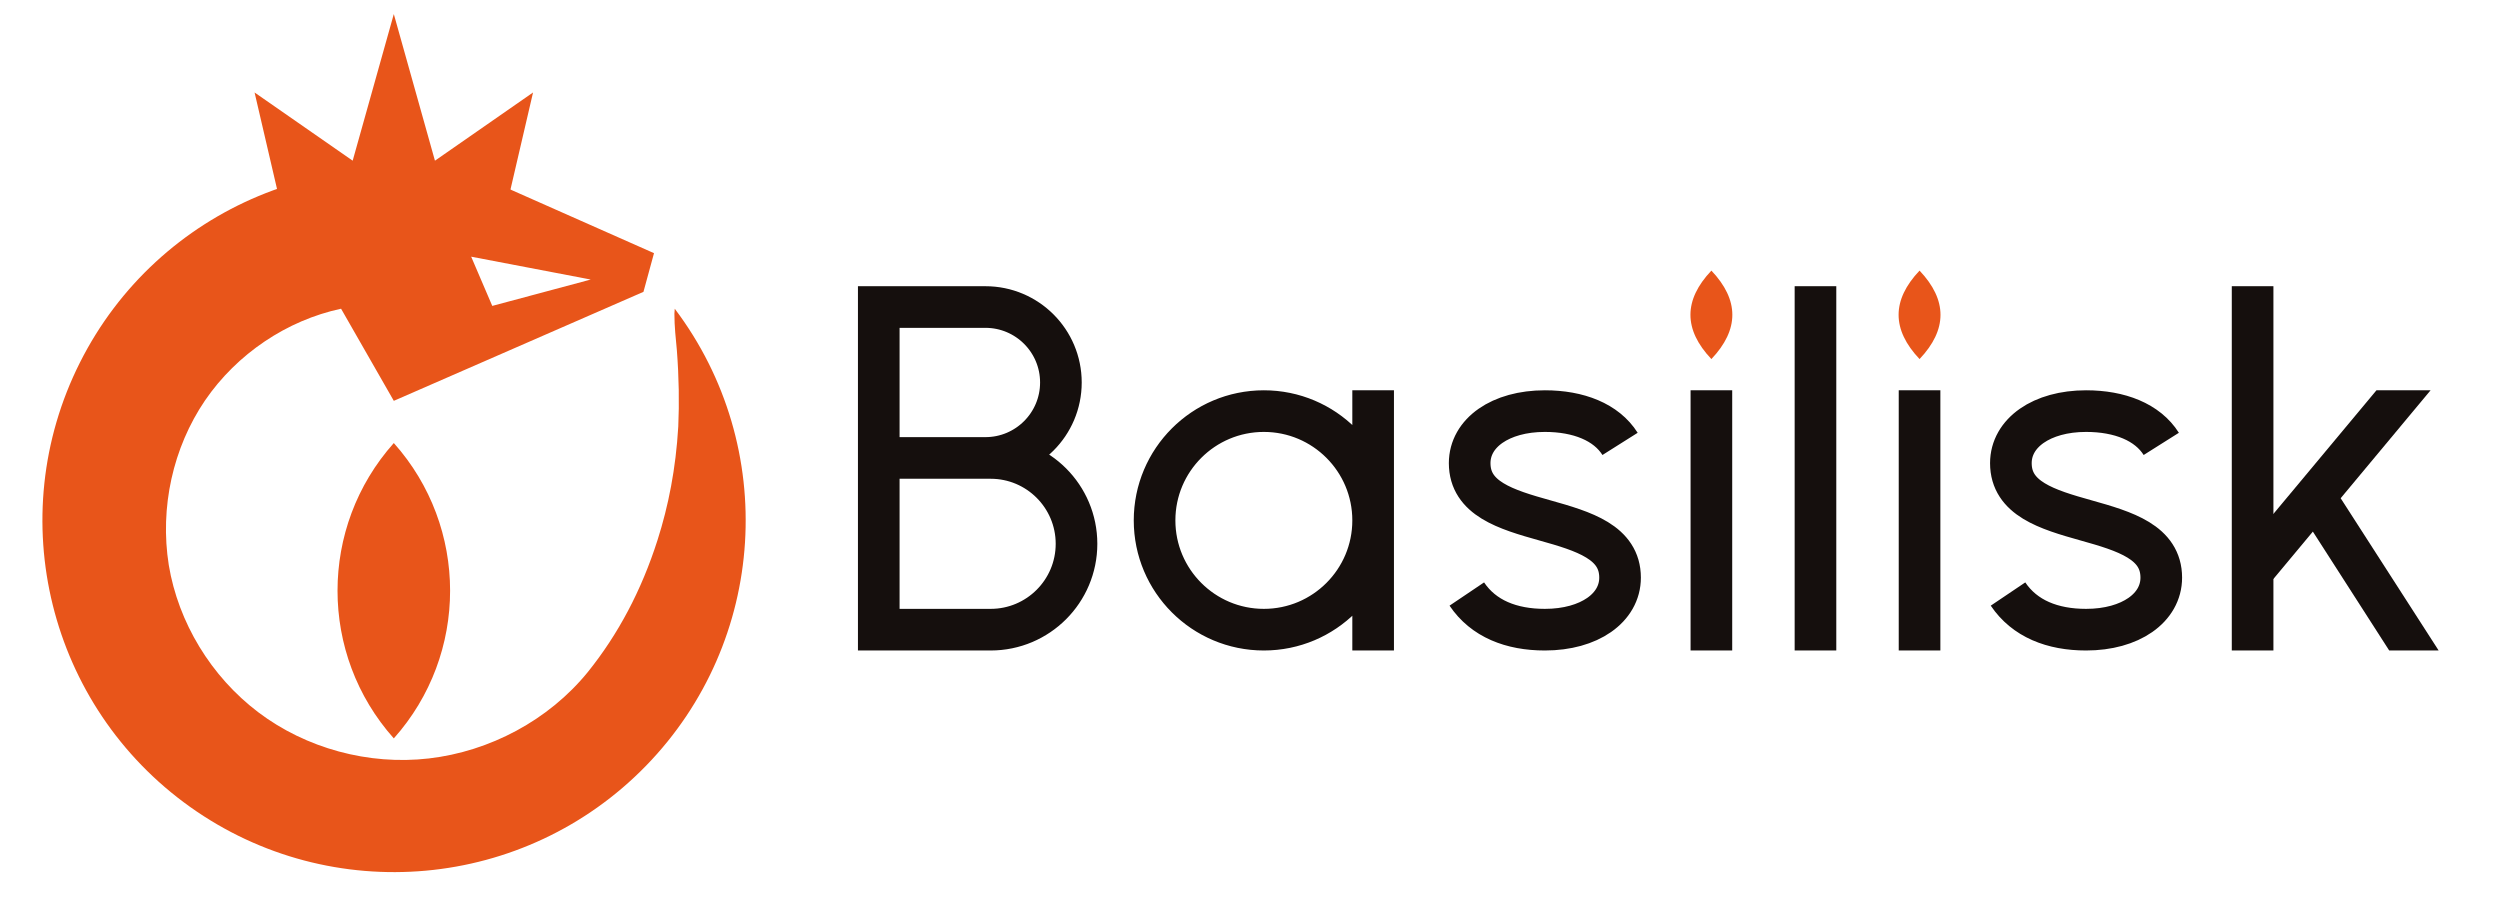
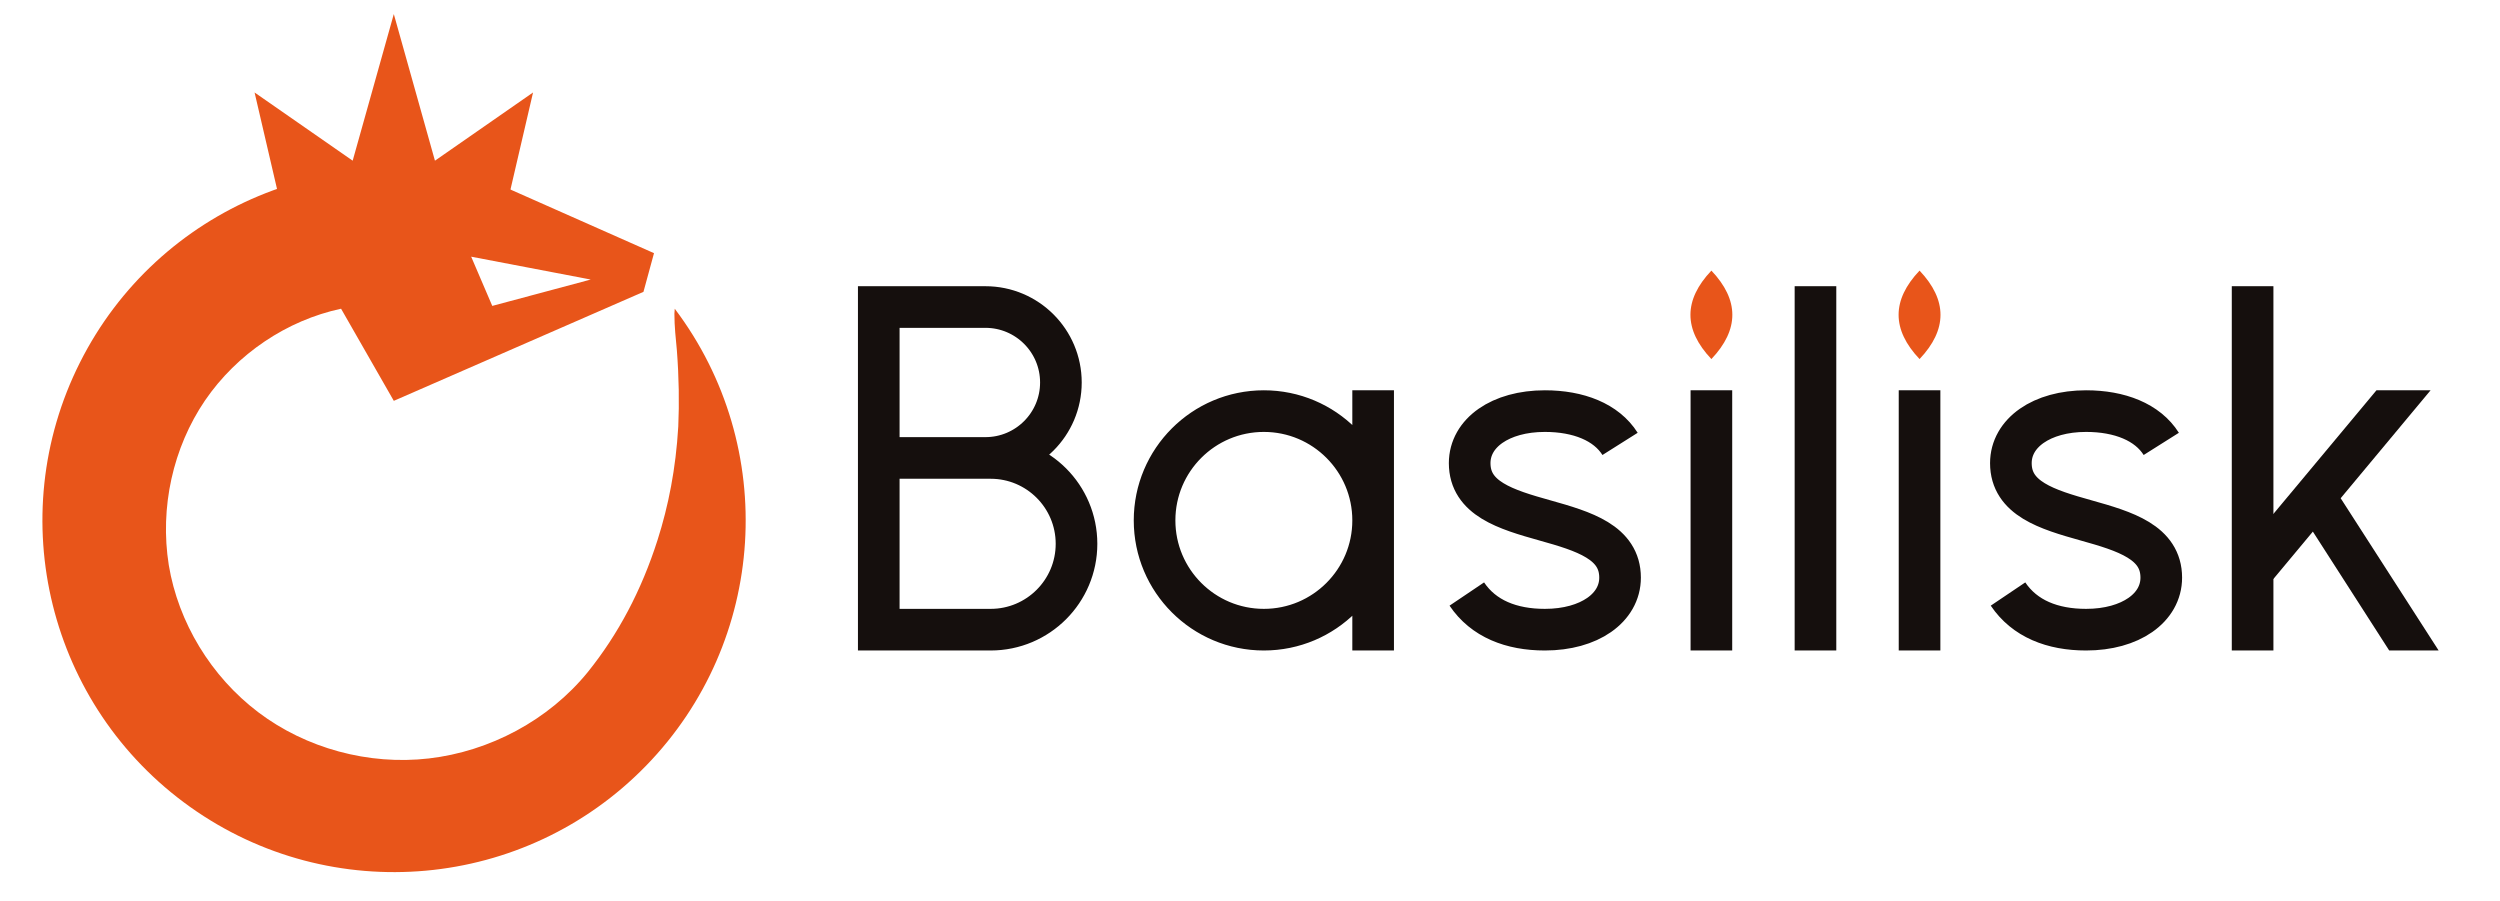
<svg xmlns="http://www.w3.org/2000/svg" viewBox="0 0 711 256" role="img" aria-label="Basilisk">
  <g fill="#E8551A" transform="translate(-16 0)">
    <path fill-rule="evenodd" d="M158.9 52.9 A100 100 0 1 0 207.9 87.8 L207.8 89.2 C207.8 93 208.2 96.3 208.5 99.6 C209.1 107.4 209.2 114.6 208.9 121.3 C208.2 133.3 206.1 143.9 203 153.6 C198.4 168 191.8 180.4 183.2 191.1 C172 204.9 155.2 213.7 138 215.7 C120.8 217.7 103 212.8 89.5 202.6 C76 192.4 66.7 177 64 160.7 C61.4 144.3 65.2 127.3 74.3 113.9 C83.4 100.6 97.6 91.1 113 87.8 L128 114 L199 83 L202 72 Z M150 73 L184 79.5 L156 87 Z" />
    <path d="M95.1 55.1 L88.4 26.3 L116.3 45.7 L128 4 L139.7 45.7 L167.6 26.3 L160.9 55.1 Z" />
-     <path d="M128 126 A63.1 63.1 0 0 1 128 210 A63.1 63.1 0 0 1 128 126 Z" />
  </g>
  <g transform="translate(244 81.4) scale(0.74)">
    <path fill="none" stroke="#150F0D" stroke-width="16" d="M8 0 V140 M8 8 H49 A29 29 0 0 1 49 66 H8 M8 66 H51 A33 33 0 0 1 51 132 H8 M198 40 V140 M114 90 a42 42 0 1 0 84 0 a42 42 0 1 0 -84 0 M292.9 60.6 C287.6 52.2 276.9 48 264 48 C246.9 48 235.1 56.4 235.1 68 C235.1 81.6 249 85.8 264 90 C279 94.2 292.9 98.4 292.9 112 C292.9 123.6 281.1 132 264 132 C251.1 132 240.4 127.8 234 118.3 M328 40 V140 M368 0 V140 M408 40 V140 M500.9 60.6 C495.6 52.2 484.9 48 472 48 C454.9 48 443.1 56.4 443.1 68 C443.1 81.6 457 85.8 472 90 C487 94.2 500.9 98.4 500.9 112 C500.9 123.6 489.1 132 472 132 C459.1 132 448.4 127.8 442 118.3 M536 0 V140" />
    <path fill="#150F0D" d="M540 87.5 H544 L583.6 40 H604.4 L544 112.5 H540 Z M568.7 79.7 L607.5 140 H588.5 L555.3 88.3 Z" />
    <path fill="#E8551A" d="M328 -6 Q344.1 11 328 28 Q311.9 11 328 -6 Z M408 -6 Q424.1 11 408 28 Q391.9 11 408 -6 Z" />
  </g>
</svg>
